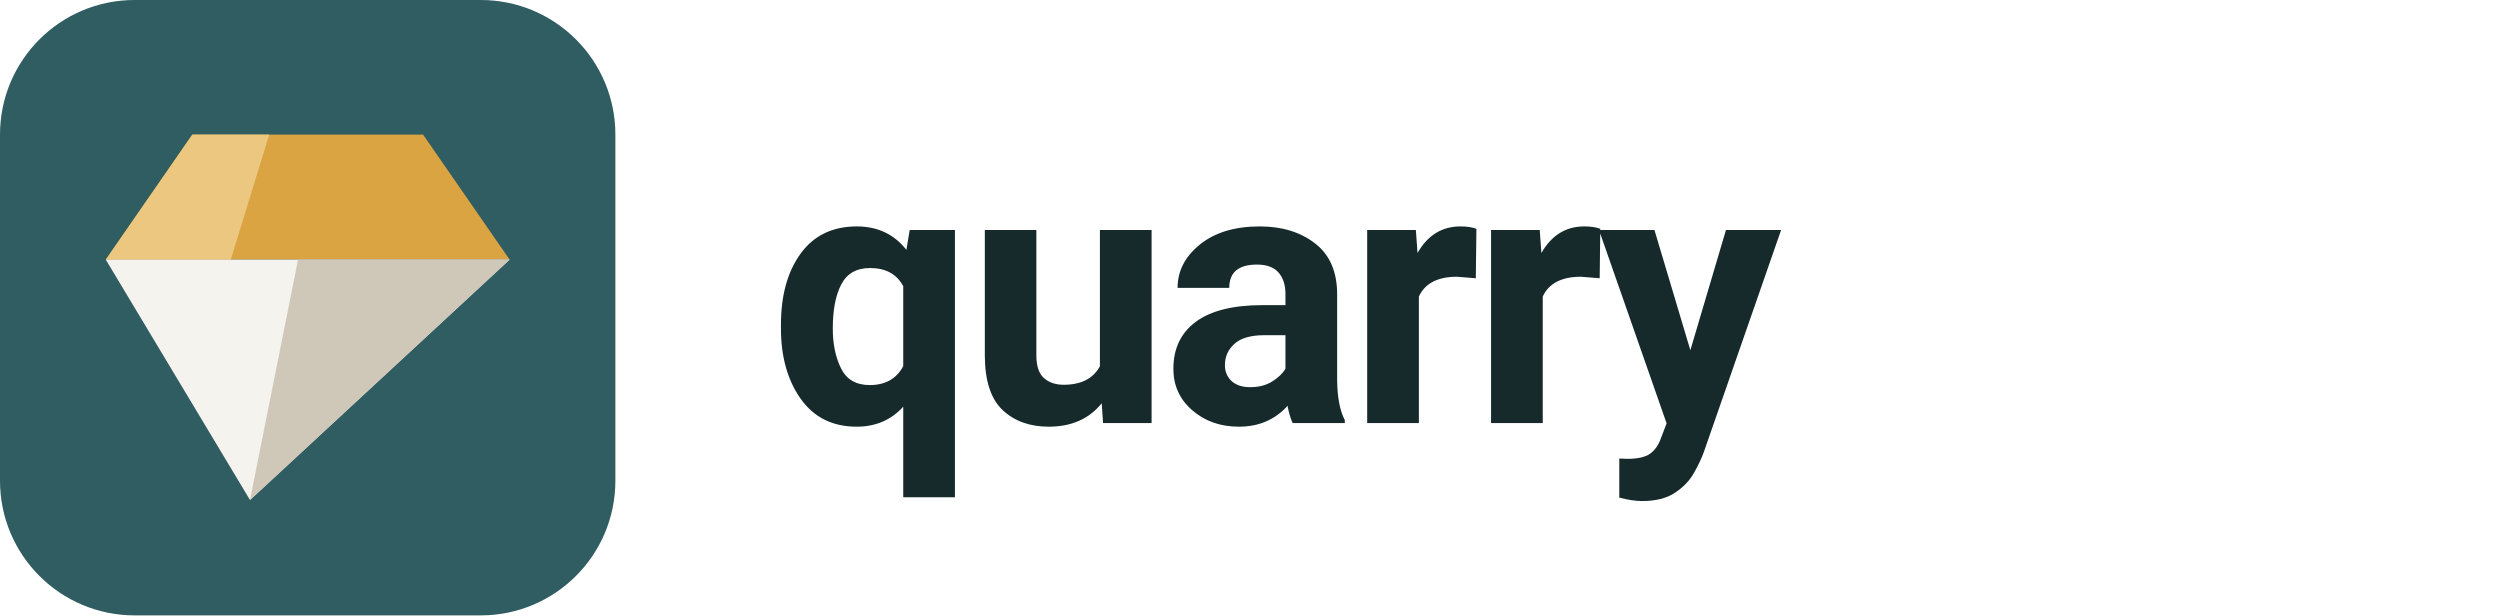
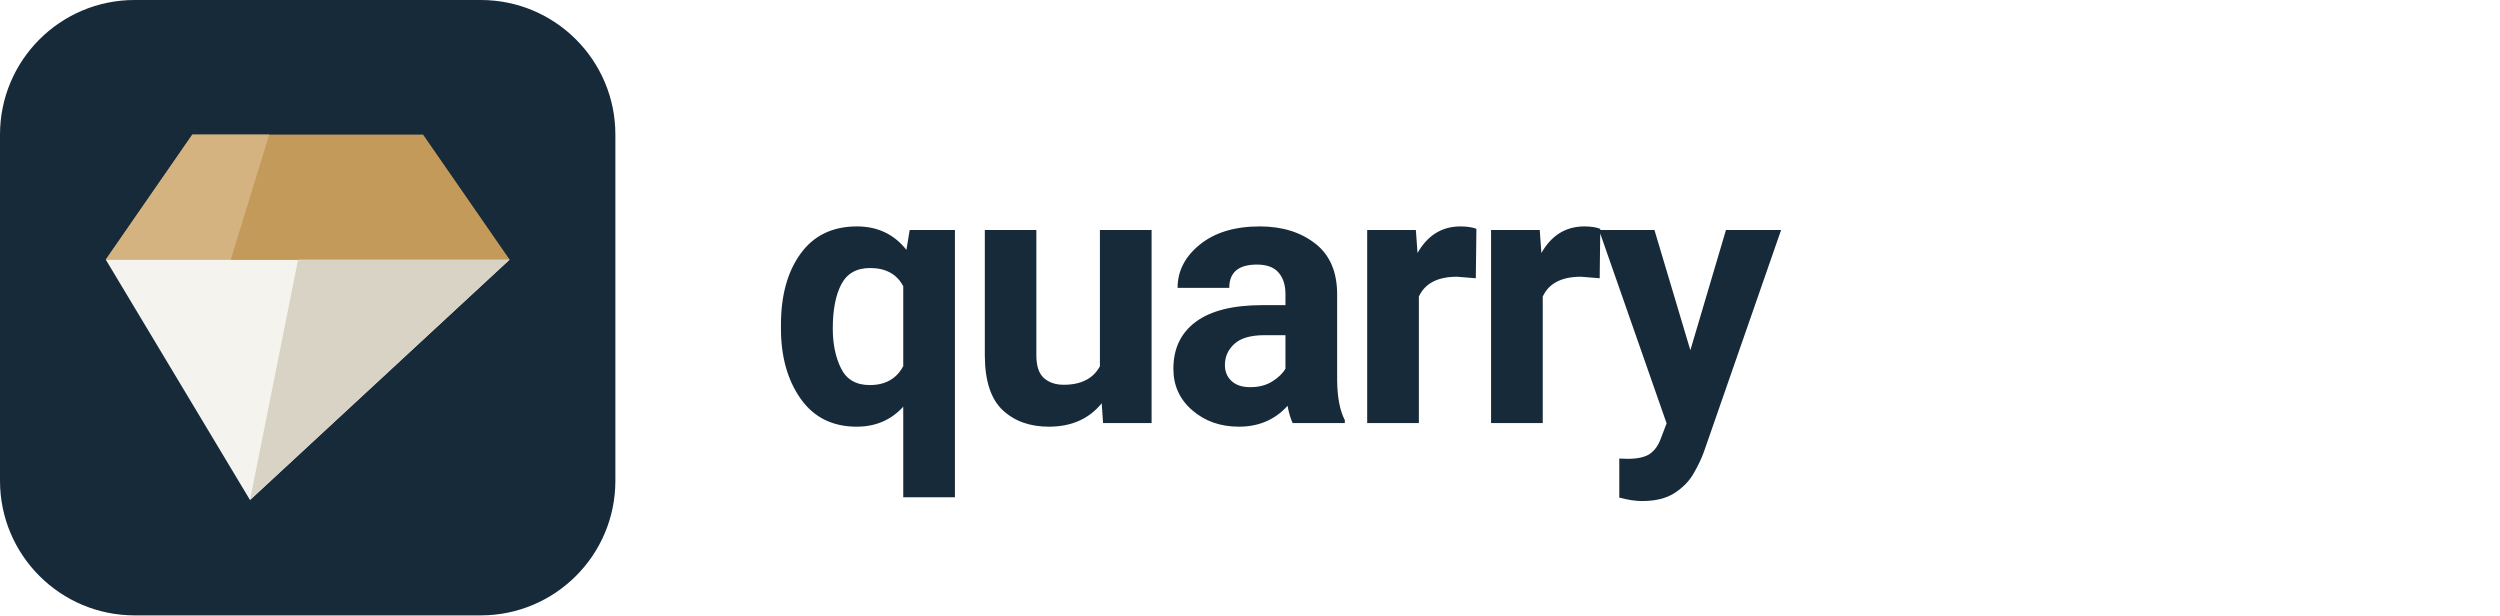
<svg xmlns="http://www.w3.org/2000/svg" viewBox="0 0 260 64" width="260" height="64">
-   <rect width="64" height="64" rx="14" fill="#2F5D62" />
-   <path d="M11 27 20 14h24l9 13z" fill="#D9A441" />
-   <path d="M20 14h8l-4 13H11z" fill="#EBC77F" />
-   <path d="M11 27h42L26 52z" fill="#F5F3EE" />
-   <path d="M31 27h22L26 52z" fill="#CFC8B8" />
-   <text x="80" y="44" font-family="system-ui, -apple-system, 'Segoe UI', Roboto, 'Helvetica Neue', Arial, sans-serif" font-size="38" font-weight="600" letter-spacing="-1" fill="#16292B">quarry</text>
+   <rect width="64" height="64" rx="14" fill="#172A3A" />
+   <path d="M11 27 20 14h24l9 13z" fill="#C49A5A" />
+   <path d="M20 14h8l-4 13H11z" fill="#D4B381" />
+   <path d="M11 27h42L26 52z" fill="#F5F3ED" />
+   <path d="M31 27h22L26 52z" fill="#D9D3C5" />
+   <text x="80" y="44" font-family="system-ui, -apple-system, 'Segoe UI', Roboto, 'Helvetica Neue', Arial, sans-serif" font-size="38" font-weight="600" letter-spacing="-1" fill="#172A3A">quarry</text>
</svg>
